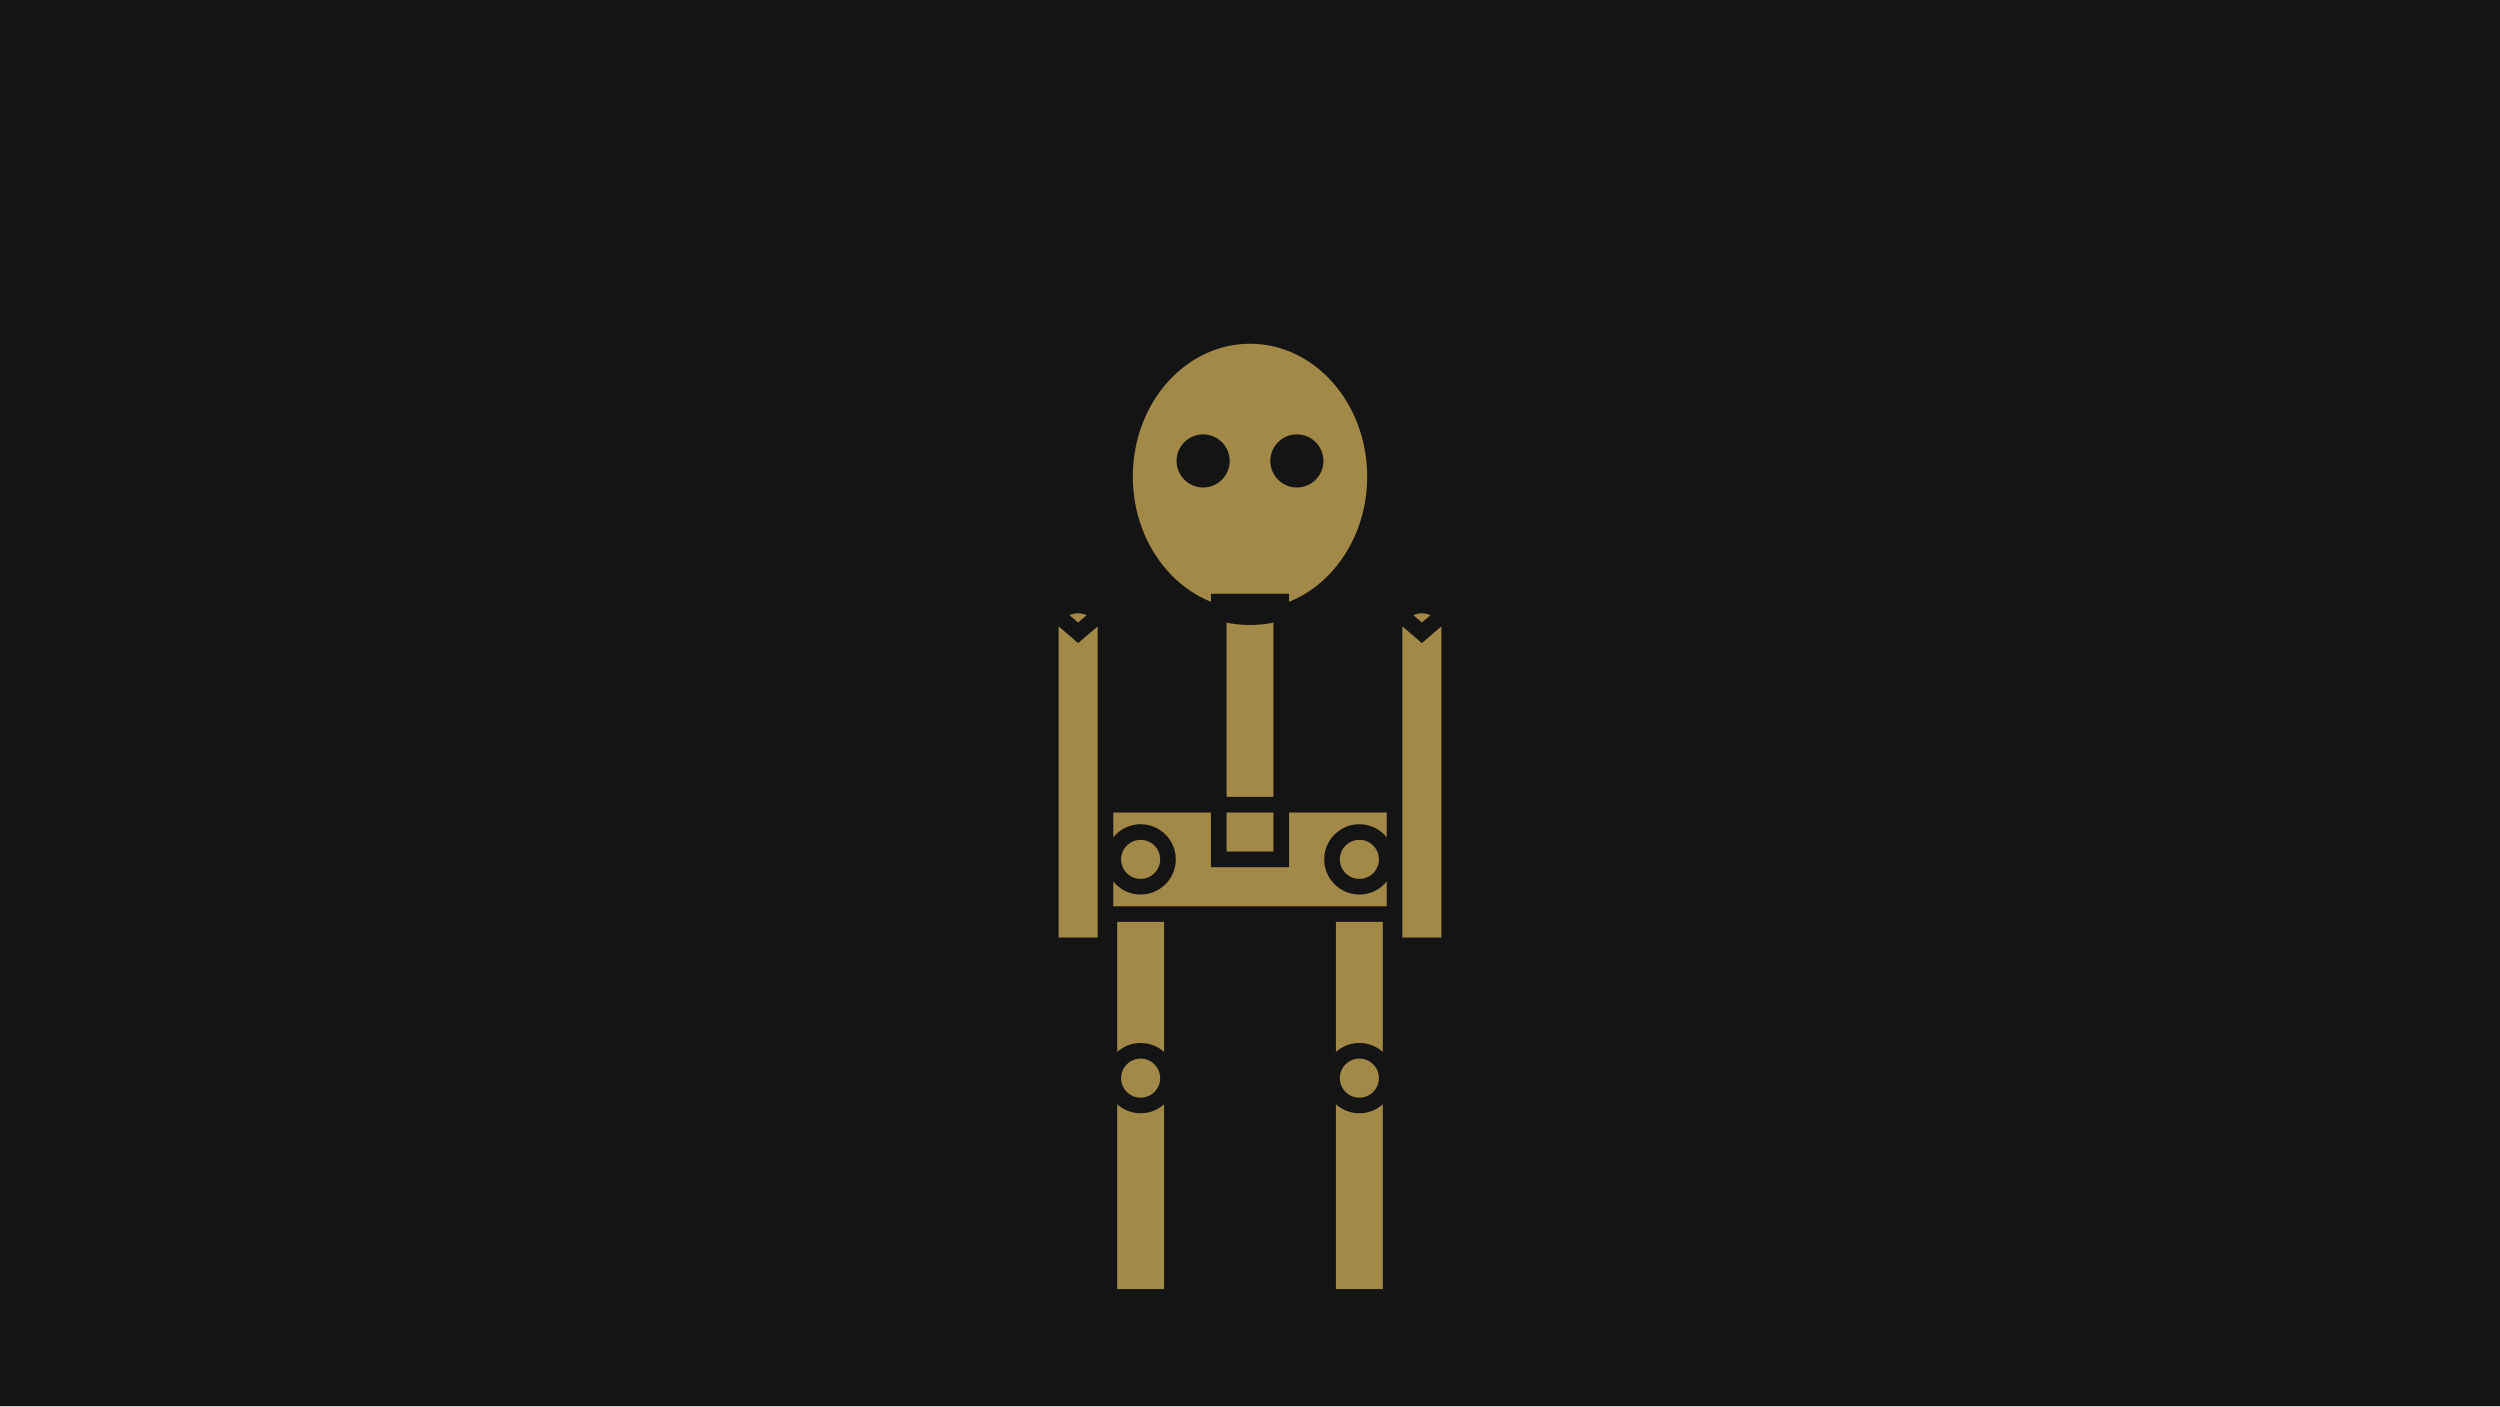
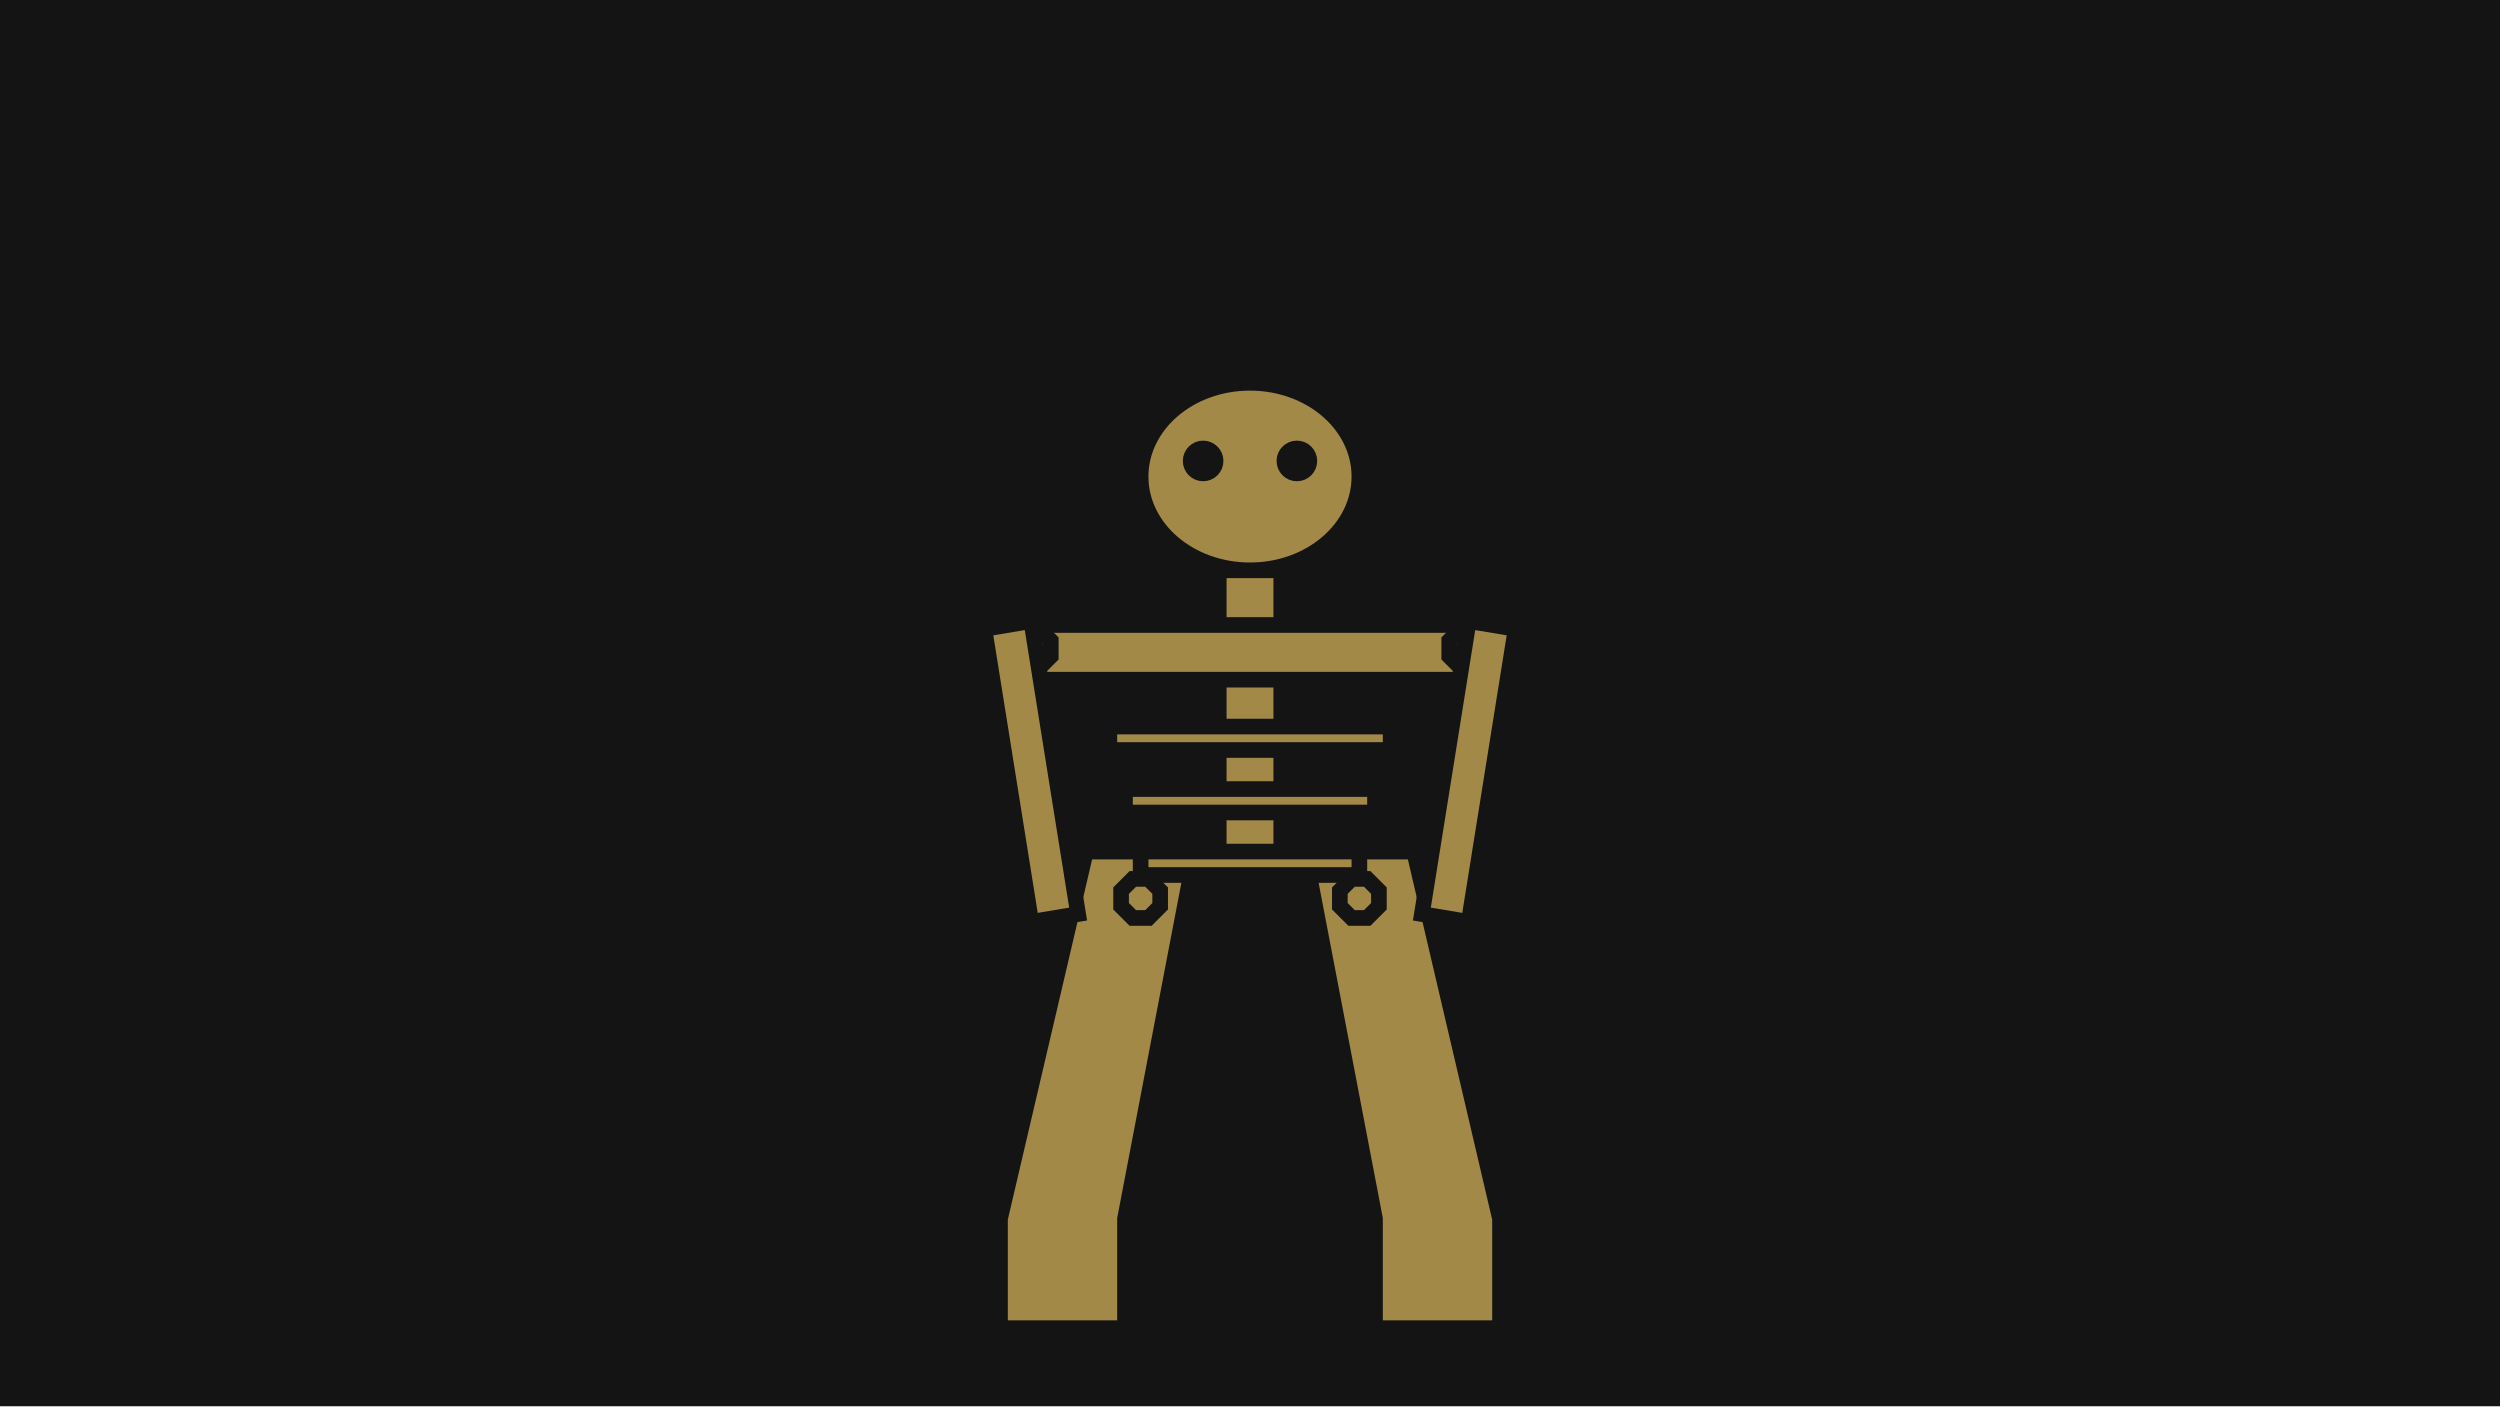
<svg xmlns="http://www.w3.org/2000/svg" width="320" height="180" viewBox="0 0 320 180">
  <g id="s-stage" fill="#141414">
    <path id="s-stage-shape" d="M 0 0 H 320 V 180 H 0 Z" />
  </g>
  <g id="s-character-skeleton" fill="#a38948" stroke="#141414" stroke-width="2">
-     <path id="s-character-skeleton-shape" d="M 150 107 L 150 166 L 142 166 L 142 107 L 146 110 Z">
-       <animate attributeName="d" begin="0s" dur="0.8s" calcMode="spline" values="M 150 107 L 150 166 L 142 166 L 142 107 L 146 110 Z;M 154.379 104.586 L 146.167 163.012 L 138.245 161.898 L 146.456 103.472 L 150 107 Z;M 150 107 L 150 166 L 142 166 L 142 107 L 146 110 Z;M 145.544 103.472 L 153.755 161.898 L 145.833 163.012 L 137.621 104.586 L 142 107 Z;M 150 107 L 150 166 L 142 166 L 142 107 L 146 110 Z" keyTimes="0;0.261;0.522;0.783;1" keySplines="0.61 1 0.88 1;0.12 0 0.39 0;0.61 1 0.88 1;0.12 0 0.39 0" fill="remove" repeatCount="indefinite" />
+     <path id="s-character-skeleton-shape" d="M 139 109 L 153 109 L 144 156 L 144 170 L 128 170 L 128 156 Z">
+       <animate attributeName="d" begin="0s" dur="0.8s" calcMode="spline" values="M 139 109 L 153 109 L 144 156 L 144 170 L 128 170 L 128 156 Z;M 143 106 L 157 106 L 144 153 L 144 167 L 128 167 L 128 153 Z;M 142.5 107 L 156.5 107 L 144 154 L 144 168 L 128 168 L 128 154 Z;M 139 109 L 153 109 L 144 156 L 144 170 L 128 170 L 128 156 Z;M 135 106 L 149 106 L 136 139 L 136 153 L 120 153 L 120 139 Z;M 135.5 107 L 149.5 107 L 137 141.5 L 137 155.5 L 121 155.5 L 121 141.5 Z;M 139 109 L 153 109 L 144 156 L 144 170 L 128 170 L 128 156 Z" keyTimes="0;0.25;0.333;0.5;0.75;0.833;1" keySplines="0.12 0 0.39 0;0.12 0 0.39 0;0.12 0 0.39 0;0.12 0 0.39 0;0.12 0 0.39 0;0.12 0 0.39 0" fill="remove" repeatCount="indefinite" />
    </path>
  </g>
  <g id="s-character-skeleton-rleg" fill="#a38948" stroke="#141414" stroke-width="2">
-     <path id="s-character-skeleton-rleg-shape" d="M 178 107 L 178 166 L 170 166 L 170 107 L 174 110 Z">
-       <animate attributeName="d" begin="0s" dur="0.8s" calcMode="spline" values="M 178 107 L 178 166 L 170 166 L 170 107 L 174 110 Z;M 182.379 104.586 L 174.167 163.012 L 166.245 161.898 L 174.456 103.472 L 178 107 Z;M 178 107 L 178 166 L 170 166 L 170 107 L 174 110 Z;M 173.544 103.472 L 181.755 161.898 L 173.833 163.012 L 165.621 104.586 L 170 107 Z;M 178 107 L 178 166 L 170 166 L 170 107 L 174 110 Z" keyTimes="0;0.261;0.522;0.783;1" keySplines="0.61 1 0.88 1;0.12 0 0.39 0;0.61 1 0.88 1;0.12 0 0.39 0" fill="remove" repeatCount="indefinite" />
+     <path id="s-character-skeleton-rleg-shape" d="M 167 109 L 181 109 L 192 156 L 192 170 L 176 170 L 176 156 Z">
+       <animate attributeName="d" begin="0s" dur="0.8s" calcMode="spline" values="M 167 109 L 181 109 L 192 156 L 192 170 L 176 170 L 176 156 Z;M 171 106 L 185 106 L 200 139 L 200 153 L 184 153 L 184 139 Z;M 170.5 107 L 184.5 107 L 199 141.5 L 199 155.5 L 183 155.5 L 183 141.5 Z;M 167 109 L 181 109 L 192 156 L 192 170 L 176 170 L 176 156 Z;M 163 106 L 177 106 L 192 153 L 192 167 L 176 167 L 176 153 Z;M 163.5 107 L 177.5 107 L 192 154 L 192 168 L 176 168 L 176 154 Z;M 167 109 L 181 109 L 192 156 L 192 170 L 176 170 L 176 156 Z" keyTimes="0;0.25;0.333;0.5;0.75;0.833;1" keySplines="0.12 0 0.39 0;0.12 0 0.39 0;0.12 0 0.39 0;0.12 0 0.39 0;0.12 0 0.39 0;0.12 0 0.39 0" fill="remove" repeatCount="indefinite" />
    </path>
  </g>
  <g id="s-character-skeleton-body" fill="#a38948" stroke="#141414" stroke-width="2">
-     <path id="s-character-skeleton-body-shape" d="M 160 43 C 168.837 43 176 51.059 176 61 C 176 70.941 168.837 79 160 79 C 151.163 79 144 70.941 144 61 C 144 51.059 151.163 43 160 43 Z M 156 77 L 164 77 L 164 110 L 156 110 Z M 136 103 L 184 103 L 184 117 L 136 117 Z">
-       <animate attributeName="d" begin="0s" dur="0.8s" calcMode="spline" values="M 160 43 C 168.837 43 176 51.059 176 61 C 176 70.941 168.837 79 160 79 C 151.163 79 144 70.941 144 61 C 144 51.059 151.163 43 160 43 Z M 156 77 L 164 77 L 164 110 L 156 110 Z M 136 103 L 184 103 L 184 117 L 136 117 Z;M 164 40 C 172.837 40 180 48.059 180 58 C 180 67.941 172.837 76 164 76 C 155.163 76 148 67.941 148 58 C 148 48.059 155.163 40 164 40 Z M 160 74 L 168 74 L 168 107 L 160 107 Z M 140 100 L 188 100 L 188 114 L 140 114 Z;M 160 43 C 168.837 43 176 51.059 176 61 C 176 70.941 168.837 79 160 79 C 151.163 79 144 70.941 144 61 C 144 51.059 151.163 43 160 43 Z M 156 77 L 164 77 L 164 110 L 156 110 Z M 136 103 L 184 103 L 184 117 L 136 117 Z;M 156 40 C 164.837 40 172 48.059 172 58 C 172 67.941 164.837 76 156 76 C 147.163 76 140 67.941 140 58 C 140 48.059 147.163 40 156 40 Z M 152 74 L 160 74 L 160 107 L 152 107 Z M 132 100 L 180 100 L 180 114 L 132 114 Z;M 160 43 C 168.837 43 176 51.059 176 61 C 176 70.941 168.837 79 160 79 C 151.163 79 144 70.941 144 61 C 144 51.059 151.163 43 160 43 Z M 156 77 L 164 77 L 164 110 L 156 110 Z M 136 103 L 184 103 L 184 117 L 136 117 Z" keyTimes="0;0.261;0.522;0.783;1" keySplines="0.61 1 0.88 1;0.12 0 0.39 0;0.61 1 0.88 1;0.12 0 0.39 0" fill="remove" repeatCount="indefinite" />
+     <path id="s-character-skeleton-body-shape" d="M 174 61 C 174 67.627 167.732 73 160 73 C 152.268 73 146 67.627 146 61 C 146 54.373 152.268 49 160 49 C 167.732 49 174 54.373 174 61 Z M 156 73 L 164 73 L 164 113 L 156 113 Z">
+       <animate attributeName="d" begin="0s" dur="0.8s" calcMode="spline" values="M 174 61 C 174 67.627 167.732 73 160 73 C 152.268 73 146 67.627 146 61 C 146 54.373 152.268 49 160 49 C 167.732 49 174 54.373 174 61 Z M 156 73 L 164 73 L 164 113 L 156 113 Z;M 178 58 C 178 64.627 171.732 70 164 70 C 156.268 70 150 64.627 150 58 C 150 51.373 156.268 46 164 46 C 171.732 46 178 51.373 178 58 Z M 160 70 L 168 70 L 168 110 L 160 110 Z;M 177.464 58.75 C 177.464 65.377 171.196 70.75 163.464 70.75 C 155.732 70.75 149.464 65.377 149.464 58.75 C 149.464 52.123 155.732 46.75 163.464 46.75 C 171.196 46.75 177.464 52.123 177.464 58.75 Z M 159.5 71 L 167.5 71 L 167.5 111 L 159.5 111 Z;M 174 61 C 174 67.627 167.732 73 160 73 C 152.268 73 146 67.627 146 61 C 146 54.373 152.268 49 160 49 C 167.732 49 174 54.373 174 61 Z M 156 73 L 164 73 L 164 113 L 156 113 Z;M 170 58 C 170 64.627 163.732 70 156 70 C 148.268 70 142 64.627 142 58 C 142 51.373 148.268 46 156 46 C 163.732 46 170 51.373 170 58 Z M 152 70 L 160 70 L 160 110 L 152 110 Z;M 170.536 58.75 C 170.536 65.377 164.268 70.75 156.536 70.75 C 148.804 70.75 142.536 65.377 142.536 58.75 C 142.536 52.123 148.804 46.75 156.536 46.75 C 164.268 46.75 170.536 52.123 170.536 58.75 Z M 152.5 71 L 160.5 71 L 160.5 111 L 152.5 111 Z;M 174 61 C 174 67.627 167.732 73 160 73 C 152.268 73 146 67.627 146 61 C 146 54.373 152.268 49 160 49 C 167.732 49 174 54.373 174 61 Z M 156 73 L 164 73 L 164 113 L 156 113 Z" keyTimes="0;0.25;0.333;0.5;0.75;0.833;1" keySplines="0.12 0 0.39 0;0.12 0 0.39 0;0.12 0 0.39 0;0.12 0 0.39 0;0.12 0 0.39 0;0.12 0 0.39 0" fill="remove" repeatCount="indefinite" />
    </path>
  </g>
-   <g id="s-character-skeleton-joints" fill="#a38948" stroke="#141414" stroke-width="2">
-     <path id="s-character-skeleton-joints-shape" d="M 146 106.5 C 147.933 106.5 149.5 108.067 149.5 110 C 149.5 111.933 147.933 113.5 146 113.5 C 144.067 113.5 142.5 111.933 142.5 110 C 142.5 108.067 144.067 106.5 146 106.5 Z M 174 106.5 C 175.933 106.5 177.5 108.067 177.5 110 C 177.5 111.933 175.933 113.5 174 113.5 C 172.067 113.5 170.5 111.933 170.5 110 C 170.5 108.067 172.067 106.5 174 106.5 Z M 138 77.5 C 139.933 77.5 141.5 79.067 141.5 81 C 141.5 82.933 139.933 84.5 138 84.5 C 136.067 84.5 134.5 82.933 134.5 81 C 134.5 79.067 136.067 77.5 138 77.5 Z M 182 77.5 C 183.933 77.5 185.5 79.067 185.5 81 C 185.5 82.933 183.933 84.5 182 84.5 C 180.067 84.5 178.5 82.933 178.5 81 C 178.5 79.067 180.067 77.5 182 77.5 Z M 146 134.5 C 147.933 134.5 149.5 136.067 149.5 138 C 149.5 139.933 147.933 141.5 146 141.5 C 144.067 141.5 142.5 139.933 142.5 138 C 142.5 136.067 144.067 134.5 146 134.5 Z M 174 134.5 C 175.933 134.5 177.5 136.067 177.5 138 C 177.5 139.933 175.933 141.5 174 141.5 C 172.067 141.5 170.5 139.933 170.5 138 C 170.5 136.067 172.067 134.5 174 134.5 Z M 138 97.5 C 139.933 97.5 141.5 99.067 141.5 101 C 141.5 102.933 139.933 104.5 138 104.5 C 136.067 104.5 134.5 102.933 134.5 101 C 134.5 99.067 136.067 97.5 138 97.5 Z M 182 97.5 C 183.933 97.5 185.5 99.067 185.5 101 C 185.5 102.933 183.933 104.5 182 104.5 C 180.067 104.5 178.5 102.933 178.5 101 C 178.5 99.067 180.067 97.5 182 97.5 Z">
-       <animate attributeName="d" begin="0s" dur="0.8s" calcMode="spline" values="M 146 106.5 C 147.933 106.5 149.5 108.067 149.5 110 C 149.5 111.933 147.933 113.5 146 113.5 C 144.067 113.5 142.5 111.933 142.5 110 C 142.5 108.067 144.067 106.5 146 106.5 Z M 174 106.5 C 175.933 106.5 177.5 108.067 177.5 110 C 177.5 111.933 175.933 113.5 174 113.5 C 172.067 113.5 170.5 111.933 170.5 110 C 170.5 108.067 172.067 106.5 174 106.5 Z M 138 77.5 C 139.933 77.5 141.5 79.067 141.5 81 C 141.5 82.933 139.933 84.5 138 84.5 C 136.067 84.5 134.5 82.933 134.5 81 C 134.5 79.067 136.067 77.5 138 77.5 Z M 182 77.5 C 183.933 77.5 185.5 79.067 185.5 81 C 185.5 82.933 183.933 84.5 182 84.5 C 180.067 84.5 178.5 82.933 178.5 81 C 178.5 79.067 180.067 77.5 182 77.5 Z M 146 134.5 C 147.933 134.5 149.5 136.067 149.5 138 C 149.5 139.933 147.933 141.5 146 141.5 C 144.067 141.5 142.5 139.933 142.5 138 C 142.5 136.067 144.067 134.5 146 134.5 Z M 174 134.5 C 175.933 134.5 177.5 136.067 177.5 138 C 177.5 139.933 175.933 141.5 174 141.5 C 172.067 141.5 170.5 139.933 170.5 138 C 170.5 136.067 172.067 134.5 174 134.5 Z M 138 97.5 C 139.933 97.5 141.5 99.067 141.5 101 C 141.5 102.933 139.933 104.5 138 104.5 C 136.067 104.5 134.5 102.933 134.5 101 C 134.5 99.067 136.067 97.5 138 97.5 Z M 182 97.5 C 183.933 97.5 185.5 99.067 185.5 101 C 185.5 102.933 183.933 104.5 182 104.5 C 180.067 104.5 178.5 102.933 178.5 101 C 178.5 99.067 180.067 97.5 182 97.5 Z;M 150 103.5 C 151.933 103.5 153.5 105.067 153.5 107 C 153.5 108.933 151.933 110.5 150 110.5 C 148.067 110.5 146.5 108.933 146.5 107 C 146.5 105.067 148.067 103.5 150 103.5 Z M 178 103.5 C 179.933 103.5 181.5 105.067 181.5 107 C 181.5 108.933 179.933 110.5 178 110.5 C 176.067 110.5 174.5 108.933 174.5 107 C 174.5 105.067 176.067 103.5 178 103.5 Z M 142 74.5 C 143.933 74.5 145.5 76.067 145.5 78 C 145.5 79.933 143.933 81.5 142 81.5 C 140.067 81.5 138.5 79.933 138.5 78 C 138.5 76.067 140.067 74.5 142 74.5 Z M 186 74.5 C 187.933 74.5 189.5 76.067 189.5 78 C 189.5 79.933 187.933 81.5 186 81.5 C 184.067 81.5 182.5 79.933 182.5 78 C 182.5 76.067 184.067 74.5 186 74.5 Z M 146.103 131.227 C 148.036 131.227 149.603 132.794 149.603 134.727 C 149.603 136.661 148.036 138.227 146.103 138.227 C 144.17 138.227 142.603 136.661 142.603 134.727 C 142.603 132.794 144.17 131.227 146.103 131.227 Z M 174.103 131.227 C 176.036 131.227 177.603 132.794 177.603 134.727 C 177.603 136.661 176.036 138.227 174.103 138.227 C 172.17 138.227 170.603 136.661 170.603 134.727 C 170.603 132.794 172.17 131.227 174.103 131.227 Z M 145.473 94.196 C 147.406 94.196 148.973 95.763 148.973 97.696 C 148.973 99.629 147.406 101.196 145.473 101.196 C 143.54 101.196 141.973 99.629 141.973 97.696 C 141.973 95.763 143.54 94.196 145.473 94.196 Z M 189.473 94.196 C 191.406 94.196 192.973 95.763 192.973 97.696 C 192.973 99.629 191.406 101.196 189.473 101.196 C 187.54 101.196 185.973 99.629 185.973 97.696 C 185.973 95.763 187.54 94.196 189.473 94.196 Z;M 146 106.5 C 147.933 106.5 149.5 108.067 149.5 110 C 149.5 111.933 147.933 113.5 146 113.5 C 144.067 113.5 142.5 111.933 142.5 110 C 142.5 108.067 144.067 106.5 146 106.5 Z M 174 106.5 C 175.933 106.5 177.5 108.067 177.5 110 C 177.5 111.933 175.933 113.5 174 113.5 C 172.067 113.5 170.5 111.933 170.5 110 C 170.5 108.067 172.067 106.5 174 106.5 Z M 138 77.5 C 139.933 77.5 141.5 79.067 141.5 81 C 141.5 82.933 139.933 84.5 138 84.5 C 136.067 84.5 134.5 82.933 134.5 81 C 134.5 79.067 136.067 77.5 138 77.5 Z M 182 77.5 C 183.933 77.5 185.5 79.067 185.5 81 C 185.5 82.933 183.933 84.5 182 84.5 C 180.067 84.5 178.5 82.933 178.5 81 C 178.5 79.067 180.067 77.5 182 77.5 Z M 146 134.5 C 147.933 134.5 149.5 136.067 149.5 138 C 149.5 139.933 147.933 141.5 146 141.5 C 144.067 141.5 142.5 139.933 142.5 138 C 142.5 136.067 144.067 134.5 146 134.5 Z M 174 134.5 C 175.933 134.5 177.5 136.067 177.5 138 C 177.5 139.933 175.933 141.5 174 141.5 C 172.067 141.5 170.5 139.933 170.5 138 C 170.5 136.067 172.067 134.5 174 134.5 Z M 138 97.5 C 139.933 97.5 141.5 99.067 141.5 101 C 141.5 102.933 139.933 104.5 138 104.5 C 136.067 104.5 134.5 102.933 134.5 101 C 134.5 99.067 136.067 97.5 138 97.5 Z M 182 97.5 C 183.933 97.5 185.5 99.067 185.5 101 C 185.5 102.933 183.933 104.5 182 104.5 C 180.067 104.5 178.5 102.933 178.5 101 C 178.5 99.067 180.067 97.5 182 97.5 Z;M 142 103.5 C 143.933 103.5 145.5 105.067 145.5 107 C 145.5 108.933 143.933 110.5 142 110.5 C 140.067 110.5 138.5 108.933 138.5 107 C 138.5 105.067 140.067 103.5 142 103.5 Z M 170 103.5 C 171.933 103.5 173.5 105.067 173.5 107 C 173.5 108.933 171.933 110.5 170 110.5 C 168.067 110.5 166.5 108.933 166.5 107 C 166.5 105.067 168.067 103.5 170 103.5 Z M 134 74.5 C 135.933 74.5 137.5 76.067 137.5 78 C 137.5 79.933 135.933 81.5 134 81.5 C 132.067 81.5 130.5 79.933 130.5 78 C 130.5 76.067 132.067 74.5 134 74.5 Z M 178 74.5 C 179.933 74.5 181.5 76.067 181.5 78 C 181.5 79.933 179.933 81.5 178 81.5 C 176.067 81.5 174.5 79.933 174.5 78 C 174.5 76.067 176.067 74.5 178 74.5 Z M 145.897 131.227 C 147.83 131.227 149.397 132.794 149.397 134.727 C 149.397 136.661 147.83 138.227 145.897 138.227 C 143.964 138.227 142.397 136.661 142.397 134.727 C 142.397 132.794 143.964 131.227 145.897 131.227 Z M 173.897 131.227 C 175.83 131.227 177.397 132.794 177.397 134.727 C 177.397 136.661 175.83 138.227 173.897 138.227 C 171.964 138.227 170.397 136.661 170.397 134.727 C 170.397 132.794 171.964 131.227 173.897 131.227 Z M 130.527 94.196 C 132.46 94.196 134.027 95.763 134.027 97.696 C 134.027 99.629 132.46 101.196 130.527 101.196 C 128.594 101.196 127.027 99.629 127.027 97.696 C 127.027 95.763 128.594 94.196 130.527 94.196 Z M 174.527 94.196 C 176.46 94.196 178.027 95.763 178.027 97.696 C 178.027 99.629 176.46 101.196 174.527 101.196 C 172.594 101.196 171.027 99.629 171.027 97.696 C 171.027 95.763 172.594 94.196 174.527 94.196 Z;M 146 106.5 C 147.933 106.5 149.5 108.067 149.5 110 C 149.5 111.933 147.933 113.5 146 113.5 C 144.067 113.5 142.5 111.933 142.5 110 C 142.5 108.067 144.067 106.5 146 106.5 Z M 174 106.5 C 175.933 106.5 177.5 108.067 177.5 110 C 177.5 111.933 175.933 113.5 174 113.5 C 172.067 113.5 170.5 111.933 170.5 110 C 170.5 108.067 172.067 106.5 174 106.5 Z M 138 77.5 C 139.933 77.5 141.5 79.067 141.5 81 C 141.5 82.933 139.933 84.5 138 84.5 C 136.067 84.5 134.5 82.933 134.5 81 C 134.5 79.067 136.067 77.5 138 77.5 Z M 182 77.5 C 183.933 77.5 185.5 79.067 185.5 81 C 185.5 82.933 183.933 84.5 182 84.5 C 180.067 84.5 178.5 82.933 178.5 81 C 178.5 79.067 180.067 77.5 182 77.5 Z M 146 134.5 C 147.933 134.5 149.5 136.067 149.5 138 C 149.5 139.933 147.933 141.5 146 141.5 C 144.067 141.5 142.5 139.933 142.5 138 C 142.5 136.067 144.067 134.5 146 134.5 Z M 174 134.5 C 175.933 134.5 177.5 136.067 177.5 138 C 177.5 139.933 175.933 141.5 174 141.5 C 172.067 141.5 170.5 139.933 170.5 138 C 170.5 136.067 172.067 134.5 174 134.5 Z M 138 97.5 C 139.933 97.5 141.5 99.067 141.5 101 C 141.5 102.933 139.933 104.5 138 104.5 C 136.067 104.5 134.5 102.933 134.5 101 C 134.5 99.067 136.067 97.5 138 97.5 Z M 182 97.5 C 183.933 97.5 185.5 99.067 185.5 101 C 185.5 102.933 183.933 104.5 182 104.5 C 180.067 104.5 178.5 102.933 178.5 101 C 178.5 99.067 180.067 97.5 182 97.5 Z" keyTimes="0;0.261;0.522;0.783;1" keySplines="0.61 1 0.88 1;0.12 0 0.39 0;0.61 1 0.88 1;0.12 0 0.39 0" fill="remove" repeatCount="indefinite" />
+   <g id="s-character-skeleton-clav" fill="#a38948" stroke="#141414" stroke-width="2">
+     <path id="s-character-skeleton-clav-shape" d="M 128 80 L 192 80 L 192 87 L 128 87 Z">
+       <animate attributeName="d" begin="0s" dur="0.8s" calcMode="spline" values="M 128 80 L 192 80 L 192 87 L 128 87 Z;M 132 77 L 196 77 L 196 84 L 132 84 Z;M 131.5 78 L 195.5 78 L 195.5 85 L 131.5 85 Z;M 128 80 L 192 80 L 192 87 L 128 87 Z;M 124 77 L 188 77 L 188 84 L 124 84 Z;M 124.5 78 L 188.5 78 L 188.5 85 L 124.5 85 Z;M 128 80 L 192 80 L 192 87 L 128 87 Z" keyTimes="0;0.25;0.333;0.5;0.75;0.833;1" keySplines="0.12 0 0.39 0;0.12 0 0.39 0;0.12 0 0.39 0;0.12 0 0.39 0;0.12 0 0.39 0;0.12 0 0.39 0" fill="remove" repeatCount="indefinite" />
+     </path>
+   </g>
+   <g id="s-character-skeleton-ribs" fill="#a38948" stroke="#141414" stroke-width="2">
+     <path id="s-character-skeleton-ribs-shape" d="M 142 93 L 178 93 L 178 96 L 142 96 Z M 144 101 L 176 101 L 176 104 L 144 104 Z M 146 109 L 174 109 L 174 112 L 146 112 Z">
+       <animate attributeName="d" begin="0s" dur="0.8s" calcMode="spline" values="M 142 93 L 178 93 L 178 96 L 142 96 Z M 144 101 L 176 101 L 176 104 L 144 104 Z M 146 109 L 174 109 L 174 112 L 146 112 Z;M 146 90 L 182 90 L 182 93 L 146 93 Z M 148 98 L 180 98 L 180 101 L 148 101 Z M 150 106 L 178 106 L 178 109 L 150 109 Z;M 145.5 91 L 181.5 91 L 181.5 94 L 145.5 94 Z M 147.5 99 L 179.5 99 L 179.5 102 L 147.5 102 Z M 149.5 107 L 177.5 107 L 177.5 110 L 149.5 110 Z;M 142 93 L 178 93 L 178 96 L 142 96 Z M 144 101 L 176 101 L 176 104 L 144 104 Z M 146 109 L 174 109 L 174 112 L 146 112 Z;M 138 90 L 174 90 L 174 93 L 138 93 Z M 140 98 L 172 98 L 172 101 L 140 101 Z M 142 106 L 170 106 L 170 109 L 142 109 Z;M 138.5 91 L 174.5 91 L 174.5 94 L 138.5 94 Z M 140.5 99 L 172.5 99 L 172.5 102 L 140.5 102 Z M 142.5 107 L 170.5 107 L 170.5 110 L 142.5 110 Z;M 142 93 L 178 93 L 178 96 L 142 96 Z M 144 101 L 176 101 L 176 104 L 144 104 Z M 146 109 L 174 109 L 174 112 L 146 112 Z" keyTimes="0;0.25;0.333;0.5;0.75;0.833;1" keySplines="0.12 0 0.39 0;0.12 0 0.39 0;0.12 0 0.39 0;0.12 0 0.39 0;0.12 0 0.39 0;0.12 0 0.39 0" fill="remove" repeatCount="indefinite" />
+     </path>
+   </g>
+   <g id="s-character-skeleton-knobs" fill="#a38948" stroke="#141414" stroke-width="2">
+     <path id="s-character-skeleton-knobs-shape" d="M 134.5 84 L 133 85.5 L 131 85.5 L 129.5 84 L 129.5 82 L 131 80.5 L 133 80.5 L 134.5 82 Z M 190.5 84 L 189 85.5 L 187 85.5 L 185.5 84 L 185.5 82 L 187 80.5 L 189 80.5 L 190.5 82 Z M 148.5 116 L 147 117.5 L 145 117.5 L 143.5 116 L 143.5 114 L 145 112.5 L 147 112.5 L 148.5 114 Z M 176.5 116 L 175 117.5 L 173 117.5 L 171.5 116 L 171.5 114 L 173 112.5 L 175 112.5 L 176.5 114 Z">
+       <animate attributeName="d" begin="0s" dur="0.8s" calcMode="spline" values="M 134.5 84 L 133 85.5 L 131 85.5 L 129.5 84 L 129.5 82 L 131 80.5 L 133 80.5 L 134.5 82 Z M 190.5 84 L 189 85.5 L 187 85.5 L 185.5 84 L 185.5 82 L 187 80.5 L 189 80.5 L 190.5 82 Z M 148.5 116 L 147 117.5 L 145 117.5 L 143.5 116 L 143.5 114 L 145 112.5 L 147 112.5 L 148.5 114 Z M 176.5 116 L 175 117.5 L 173 117.5 L 171.5 116 L 171.5 114 L 173 112.5 L 175 112.5 L 176.5 114 Z;M 138.5 81 L 137 82.5 L 135 82.5 L 133.5 81 L 133.5 79 L 135 77.5 L 137 77.5 L 138.5 79 Z M 194.5 81 L 193 82.5 L 191 82.5 L 189.5 81 L 189.5 79 L 191 77.5 L 193 77.5 L 194.5 79 Z M 152.5 113 L 151 114.5 L 149 114.5 L 147.5 113 L 147.5 111 L 149 109.5 L 151 109.5 L 152.5 111 Z M 180.5 113 L 179 114.5 L 177 114.5 L 175.5 113 L 175.5 111 L 177 109.5 L 179 109.5 L 180.5 111 Z;M 138 81.5 L 136.5 83 L 134.5 83 L 133 81.5 L 133 80 L 134.5 78.5 L 136.5 78.5 L 138 80 Z M 194 81.5 L 192.5 83 L 190.5 83 L 189 81.5 L 189 80 L 190.5 78.5 L 192.5 78.5 L 194 80 Z M 152 113.5 L 150.5 115 L 148.5 115 L 147 113.5 L 147 112 L 148.5 110.5 L 150.5 110.5 L 152 112 Z M 180 113.5 L 178.5 115 L 176.5 115 L 175 113.5 L 175 112 L 176.5 110.5 L 178.5 110.5 L 180 112 Z;M 134.5 84 L 133 85.5 L 131 85.5 L 129.5 84 L 129.5 82 L 131 80.5 L 133 80.5 L 134.5 82 Z M 190.5 84 L 189 85.5 L 187 85.5 L 185.5 84 L 185.5 82 L 187 80.5 L 189 80.5 L 190.5 82 Z M 148.5 116 L 147 117.5 L 145 117.5 L 143.5 116 L 143.5 114 L 145 112.5 L 147 112.5 L 148.5 114 Z M 176.5 116 L 175 117.5 L 173 117.5 L 171.5 116 L 171.5 114 L 173 112.5 L 175 112.5 L 176.5 114 Z;M 130.5 81 L 129 82.5 L 127 82.5 L 125.5 81 L 125.5 79 L 127 77.5 L 129 77.5 L 130.5 79 Z M 186.5 81 L 185 82.5 L 183 82.5 L 181.5 81 L 181.5 79 L 183 77.5 L 185 77.5 L 186.5 79 Z M 144.5 113 L 143 114.5 L 141 114.5 L 139.5 113 L 139.5 111 L 141 109.5 L 143 109.5 L 144.5 111 Z M 172.5 113 L 171 114.5 L 169 114.5 L 167.5 113 L 167.5 111 L 169 109.5 L 171 109.5 L 172.5 111 Z;M 131 81.5 L 129.5 83 L 127.5 83 L 126 81.5 L 126 80 L 127.5 78.5 L 129.5 78.5 L 131 80 Z M 187 81.5 L 185.5 83 L 183.5 83 L 182 81.5 L 182 80 L 183.5 78.5 L 185.5 78.5 L 187 80 Z M 145 113.5 L 143.5 115 L 141.5 115 L 140 113.5 L 140 112 L 141.5 110.5 L 143.5 110.5 L 145 112 Z M 173 113.5 L 171.5 115 L 169.5 115 L 168 113.5 L 168 112 L 169.5 110.5 L 171.5 110.5 L 173 112 Z;M 134.5 84 L 133 85.5 L 131 85.5 L 129.5 84 L 129.5 82 L 131 80.5 L 133 80.5 L 134.5 82 Z M 190.5 84 L 189 85.5 L 187 85.5 L 185.5 84 L 185.5 82 L 187 80.5 L 189 80.5 L 190.5 82 Z M 148.5 116 L 147 117.5 L 145 117.5 L 143.5 116 L 143.5 114 L 145 112.5 L 147 112.5 L 148.5 114 Z M 176.5 116 L 175 117.5 L 173 117.5 L 171.5 116 L 171.5 114 L 173 112.5 L 175 112.5 L 176.5 114 Z" keyTimes="0;0.25;0.333;0.5;0.75;0.833;1" keySplines="0.12 0 0.39 0;0.12 0 0.39 0;0.12 0 0.39 0;0.12 0 0.39 0;0.12 0 0.39 0;0.12 0 0.39 0" fill="remove" repeatCount="indefinite" />
    </path>
  </g>
  <g id="s-character-skeleton-larm" fill="#a38948" stroke="#141414" stroke-width="2">
-     <path id="s-character-skeleton-larm-shape" d="M 141.5 78 L 141.5 121 L 134.5 121 L 134.5 78 L 138 81 Z">
-       <animate attributeName="d" begin="0s" dur="0.8s" calcMode="spline" values="M 141.5 78 L 141.5 121 L 134.5 121 L 134.5 78 L 138 81 Z;M 144.926 74.438 L 152.393 116.784 L 145.499 118 L 138.032 75.653 L 142 78 Z;M 141.5 78 L 141.5 121 L 134.5 121 L 134.5 78 L 138 81 Z;M 137.968 75.653 L 130.501 118 L 123.607 116.784 L 131.074 74.438 L 134 78 Z;M 141.5 78 L 141.5 121 L 134.5 121 L 134.5 78 L 138 81 Z" keyTimes="0;0.261;0.522;0.783;1" keySplines="0.61 1 0.88 1;0.12 0 0.39 0;0.61 1 0.88 1;0.12 0 0.39 0" fill="remove" repeatCount="indefinite" />
+     <path id="s-character-skeleton-larm-shape" d="M 126 80.5 L 132 79.5 L 138 117 L 132 118 Z">
+       <animate attributeName="d" begin="0s" dur="0.8s" calcMode="spline" values="M 126 80.5 L 132 79.5 L 138 117 L 132 118 Z;M 131.5 77 L 137.5 77.5 L 134 115 L 128 114.5 Z;M 131.5 77.5 L 137.5 78.5 L 131.5 116 L 125.5 115 Z;M 128 79.5 L 134 80.5 L 128 118 L 122 117 Z;M 122.5 77.5 L 128.5 77 L 132 114.5 L 126 115 Z;M 122.5 78.5 L 128.5 77.5 L 134.5 115 L 128.5 116 Z;M 126 80.5 L 132 79.5 L 138 117 L 132 118 Z" keyTimes="0;0.25;0.333;0.5;0.75;0.833;1" keySplines="0.12 0 0.39 0;0.12 0 0.39 0;0.12 0 0.39 0;0.12 0 0.39 0;0.12 0 0.39 0;0.12 0 0.39 0" fill="remove" repeatCount="indefinite" />
    </path>
  </g>
  <g id="s-character-skeleton-rarm" fill="#a38948" stroke="#141414" stroke-width="2">
-     <path id="s-character-skeleton-rarm-shape" d="M 185.5 78 L 185.5 121 L 178.5 121 L 178.5 78 L 182 81 Z">
-       <animate attributeName="d" begin="0s" dur="0.8s" calcMode="spline" values="M 185.5 78 L 185.5 121 L 178.5 121 L 178.5 78 L 182 81 Z;M 188.926 74.438 L 196.393 116.784 L 189.499 118 L 182.032 75.653 L 186 78 Z;M 185.5 78 L 185.5 121 L 178.5 121 L 178.5 78 L 182 81 Z;M 181.968 75.653 L 174.501 118 L 167.607 116.784 L 175.074 74.438 L 178 78 Z;M 185.5 78 L 185.5 121 L 178.5 121 L 178.5 78 L 182 81 Z" keyTimes="0;0.261;0.522;0.783;1" keySplines="0.61 1 0.88 1;0.12 0 0.39 0;0.61 1 0.88 1;0.12 0 0.39 0" fill="remove" repeatCount="indefinite" />
+     <path id="s-character-skeleton-rarm-shape" d="M 188 79.5 L 194 80.5 L 188 118 L 182 117 Z">
+       <animate attributeName="d" begin="0s" dur="0.8s" calcMode="spline" values="M 188 79.5 L 194 80.5 L 188 118 L 182 117 Z;M 190.5 77.5 L 196.5 77 L 200 114.5 L 194 115 Z;M 189.5 78.5 L 195.5 77.5 L 201 115 L 195.5 116 Z;M 186 80.5 L 192 79.5 L 198 117 L 192 118 Z;M 183.5 77 L 189.5 77.5 L 186 115 L 180 114.5 Z;M 184.5 77.5 L 190.5 78.5 L 184.5 116 L 179 115 Z;M 188 79.5 L 194 80.5 L 188 118 L 182 117 Z" keyTimes="0;0.25;0.333;0.5;0.75;0.833;1" keySplines="0.12 0 0.39 0;0.12 0 0.39 0;0.12 0 0.39 0;0.12 0 0.39 0;0.12 0 0.39 0;0.12 0 0.39 0" fill="remove" repeatCount="indefinite" />
    </path>
  </g>
  <g id="s-character-skeleton-face" fill="#141414" stroke="#141414" stroke-width="2">
-     <path id="s-character-skeleton-face-shape" d="M 154 56.6 C 155.326 56.6 156.4 57.675 156.4 59 C 156.4 60.325 155.326 61.4 154 61.4 C 152.674 61.4 151.6 60.325 151.6 59 C 151.6 57.675 152.674 56.6 154 56.6 Z M 166 56.6 C 167.326 56.6 168.4 57.675 168.4 59 C 168.4 60.325 167.326 61.4 166 61.4 C 164.674 61.4 163.6 60.325 163.6 59 C 163.6 57.675 164.674 56.6 166 56.6 Z">
-       <animate attributeName="d" begin="0s" dur="0.8s" calcMode="spline" values="M 154 56.6 C 155.326 56.6 156.4 57.675 156.4 59 C 156.4 60.325 155.326 61.4 154 61.4 C 152.674 61.4 151.6 60.325 151.6 59 C 151.6 57.675 152.674 56.6 154 56.6 Z M 166 56.6 C 167.326 56.6 168.4 57.675 168.4 59 C 168.4 60.325 167.326 61.4 166 61.4 C 164.674 61.4 163.6 60.325 163.6 59 C 163.6 57.675 164.674 56.6 166 56.6 Z;M 158 53.6 C 159.326 53.6 160.4 54.675 160.4 56 C 160.4 57.325 159.326 58.4 158 58.4 C 156.674 58.4 155.6 57.325 155.6 56 C 155.6 54.675 156.674 53.6 158 53.6 Z M 170 53.6 C 171.326 53.6 172.4 54.675 172.4 56 C 172.4 57.325 171.326 58.4 170 58.4 C 168.674 58.4 167.6 57.325 167.6 56 C 167.6 54.675 168.674 53.6 170 53.6 Z;M 154 56.6 C 155.326 56.6 156.4 57.675 156.4 59 C 156.4 60.325 155.326 61.4 154 61.4 C 152.674 61.4 151.6 60.325 151.6 59 C 151.6 57.675 152.674 56.6 154 56.6 Z M 166 56.6 C 167.326 56.6 168.4 57.675 168.4 59 C 168.4 60.325 167.326 61.4 166 61.4 C 164.674 61.4 163.6 60.325 163.6 59 C 163.6 57.675 164.674 56.6 166 56.6 Z;M 150 53.6 C 151.326 53.6 152.4 54.675 152.4 56 C 152.4 57.325 151.326 58.4 150 58.4 C 148.674 58.4 147.6 57.325 147.6 56 C 147.6 54.675 148.674 53.6 150 53.6 Z M 162 53.6 C 163.326 53.6 164.4 54.675 164.4 56 C 164.4 57.325 163.326 58.4 162 58.4 C 160.674 58.4 159.6 57.325 159.6 56 C 159.6 54.675 160.674 53.6 162 53.6 Z;M 154 56.6 C 155.326 56.6 156.4 57.675 156.4 59 C 156.4 60.325 155.326 61.4 154 61.4 C 152.674 61.4 151.6 60.325 151.6 59 C 151.6 57.675 152.674 56.6 154 56.6 Z M 166 56.6 C 167.326 56.6 168.4 57.675 168.4 59 C 168.4 60.325 167.326 61.4 166 61.4 C 164.674 61.4 163.6 60.325 163.6 59 C 163.6 57.675 164.674 56.6 166 56.6 Z" keyTimes="0;0.261;0.522;0.783;1" keySplines="0.61 1 0.88 1;0.12 0 0.39 0;0.61 1 0.88 1;0.12 0 0.39 0" fill="remove" repeatCount="indefinite" />
+     <path id="s-character-skeleton-face-shape" d="M 155.6 59 C 155.6 59.884 154.884 60.6 154 60.6 C 153.116 60.6 152.4 59.884 152.4 59 C 152.4 58.116 153.116 57.4 154 57.4 C 154.884 57.4 155.6 58.116 155.6 59 Z M 167.6 59 C 167.6 59.884 166.884 60.6 166 60.6 C 165.116 60.6 164.4 59.884 164.4 59 C 164.4 58.116 165.116 57.4 166 57.4 C 166.884 57.4 167.6 58.116 167.6 59 Z">
+       <animate attributeName="d" begin="0s" dur="0.8s" calcMode="spline" values="M 155.6 59 C 155.6 59.884 154.884 60.6 154 60.6 C 153.116 60.6 152.4 59.884 152.4 59 C 152.4 58.116 153.116 57.4 154 57.4 C 154.884 57.4 155.6 58.116 155.6 59 Z M 167.6 59 C 167.6 59.884 166.884 60.6 166 60.6 C 165.116 60.6 164.4 59.884 164.4 59 C 164.4 58.116 165.116 57.4 166 57.4 C 166.884 57.4 167.6 58.116 167.6 59 Z;M 159.6 56 C 159.6 56.884 158.884 57.6 158 57.6 C 157.116 57.6 156.4 56.884 156.4 56 C 156.4 55.116 157.116 54.4 158 54.4 C 158.884 54.4 159.6 55.116 159.6 56 Z M 171.6 56 C 171.6 56.884 170.884 57.6 170 57.6 C 169.116 57.6 168.4 56.884 168.4 56 C 168.4 55.116 169.116 54.4 170 54.4 C 170.884 54.4 171.6 55.116 171.6 56 Z;M 159.064 56.75 C 159.064 57.634 158.348 58.35 157.464 58.35 C 156.58 58.35 155.864 57.634 155.864 56.75 C 155.864 55.866 156.58 55.15 157.464 55.15 C 158.348 55.15 159.064 55.866 159.064 56.75 Z M 171.064 56.75 C 171.064 57.634 170.348 58.35 169.464 58.35 C 168.58 58.35 167.864 57.634 167.864 56.75 C 167.864 55.866 168.58 55.15 169.464 55.15 C 170.348 55.15 171.064 55.866 171.064 56.75 Z;M 155.6 59 C 155.6 59.884 154.884 60.6 154 60.6 C 153.116 60.6 152.4 59.884 152.4 59 C 152.4 58.116 153.116 57.4 154 57.4 C 154.884 57.4 155.6 58.116 155.6 59 Z M 167.6 59 C 167.6 59.884 166.884 60.6 166 60.6 C 165.116 60.6 164.4 59.884 164.4 59 C 164.4 58.116 165.116 57.4 166 57.4 C 166.884 57.4 167.6 58.116 167.6 59 Z;M 151.6 56 C 151.6 56.884 150.884 57.6 150 57.6 C 149.116 57.6 148.4 56.884 148.4 56 C 148.4 55.116 149.116 54.4 150 54.4 C 150.884 54.4 151.6 55.116 151.6 56 Z M 163.6 56 C 163.6 56.884 162.884 57.6 162 57.6 C 161.116 57.6 160.4 56.884 160.4 56 C 160.4 55.116 161.116 54.4 162 54.4 C 162.884 54.4 163.6 55.116 163.6 56 Z;M 152.136 56.75 C 152.136 57.634 151.42 58.35 150.536 58.35 C 149.652 58.35 148.936 57.634 148.936 56.75 C 148.936 55.866 149.652 55.15 150.536 55.15 C 151.42 55.15 152.136 55.866 152.136 56.75 Z M 164.136 56.75 C 164.136 57.634 163.42 58.35 162.536 58.35 C 161.652 58.35 160.936 57.634 160.936 56.75 C 160.936 55.866 161.652 55.15 162.536 55.15 C 163.42 55.15 164.136 55.866 164.136 56.75 Z;M 155.6 59 C 155.6 59.884 154.884 60.6 154 60.6 C 153.116 60.6 152.4 59.884 152.4 59 C 152.4 58.116 153.116 57.4 154 57.4 C 154.884 57.4 155.6 58.116 155.6 59 Z M 167.6 59 C 167.6 59.884 166.884 60.6 166 60.6 C 165.116 60.6 164.4 59.884 164.4 59 C 164.4 58.116 165.116 57.4 166 57.4 C 166.884 57.4 167.6 58.116 167.6 59 Z" keyTimes="0;0.25;0.333;0.5;0.75;0.833;1" keySplines="0.12 0 0.39 0;0.12 0 0.39 0;0.12 0 0.39 0;0.12 0 0.39 0;0.12 0 0.39 0;0.12 0 0.39 0" fill="remove" repeatCount="indefinite" />
    </path>
  </g>
</svg>
